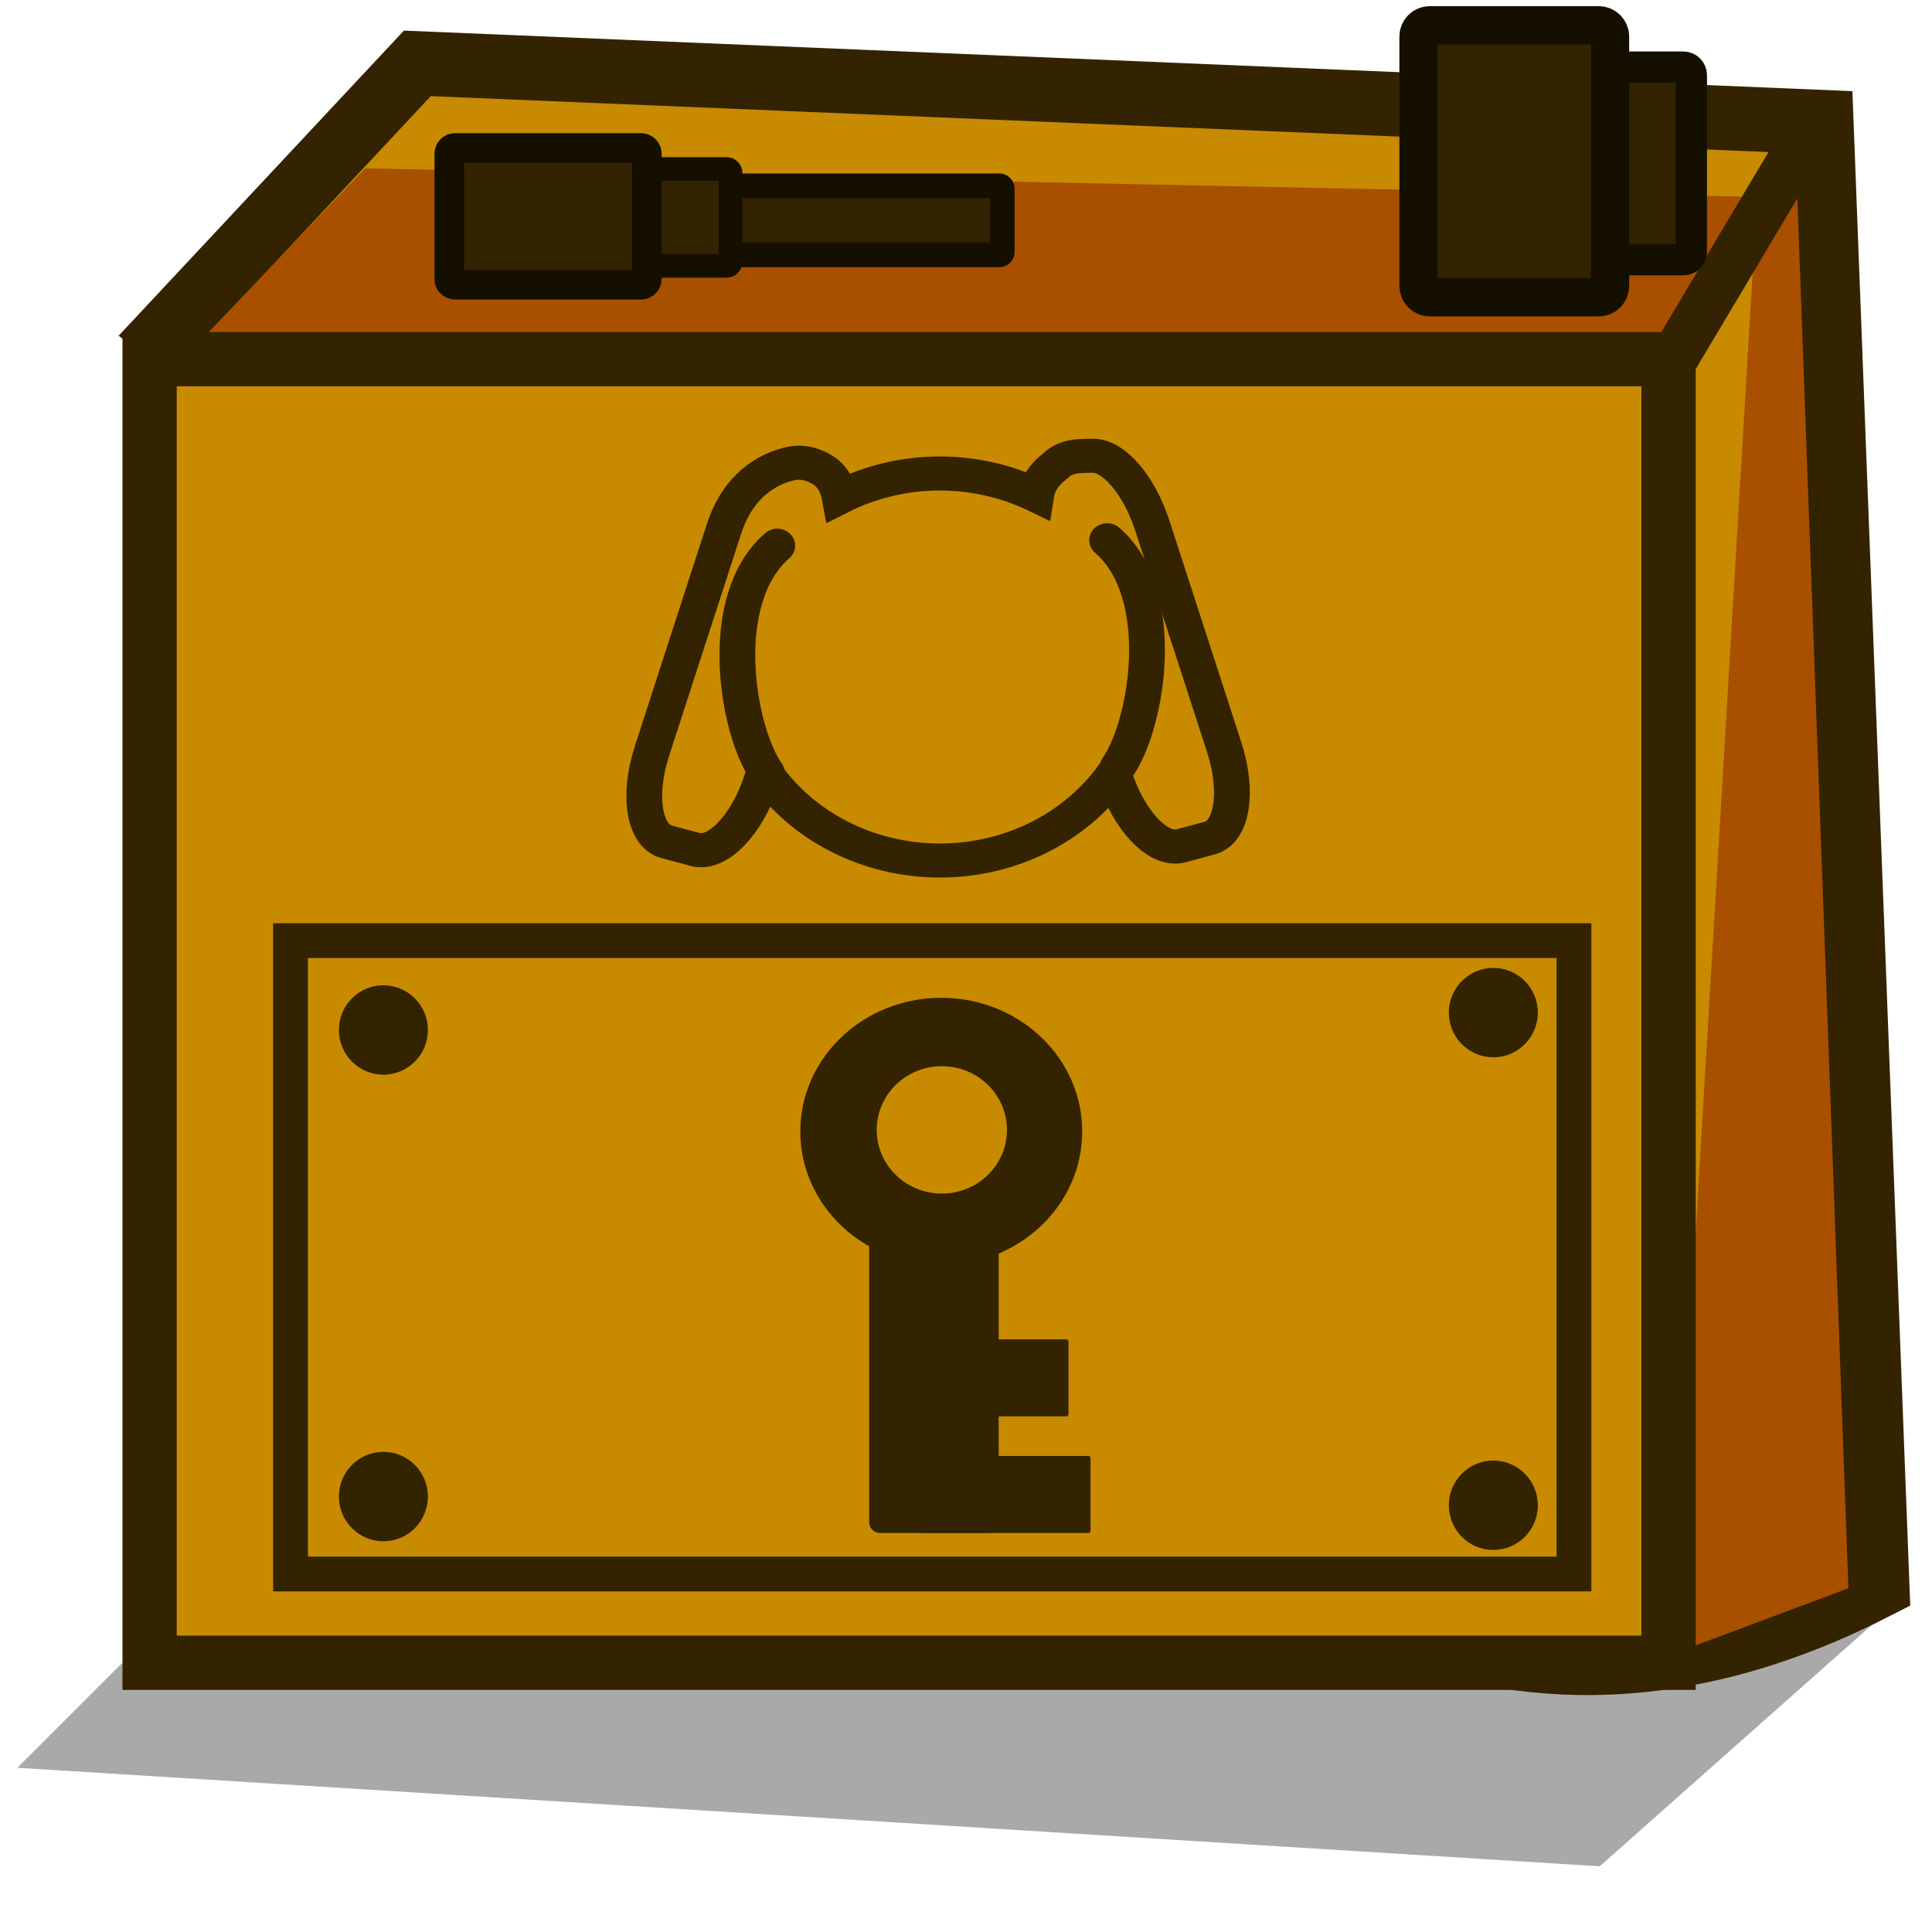
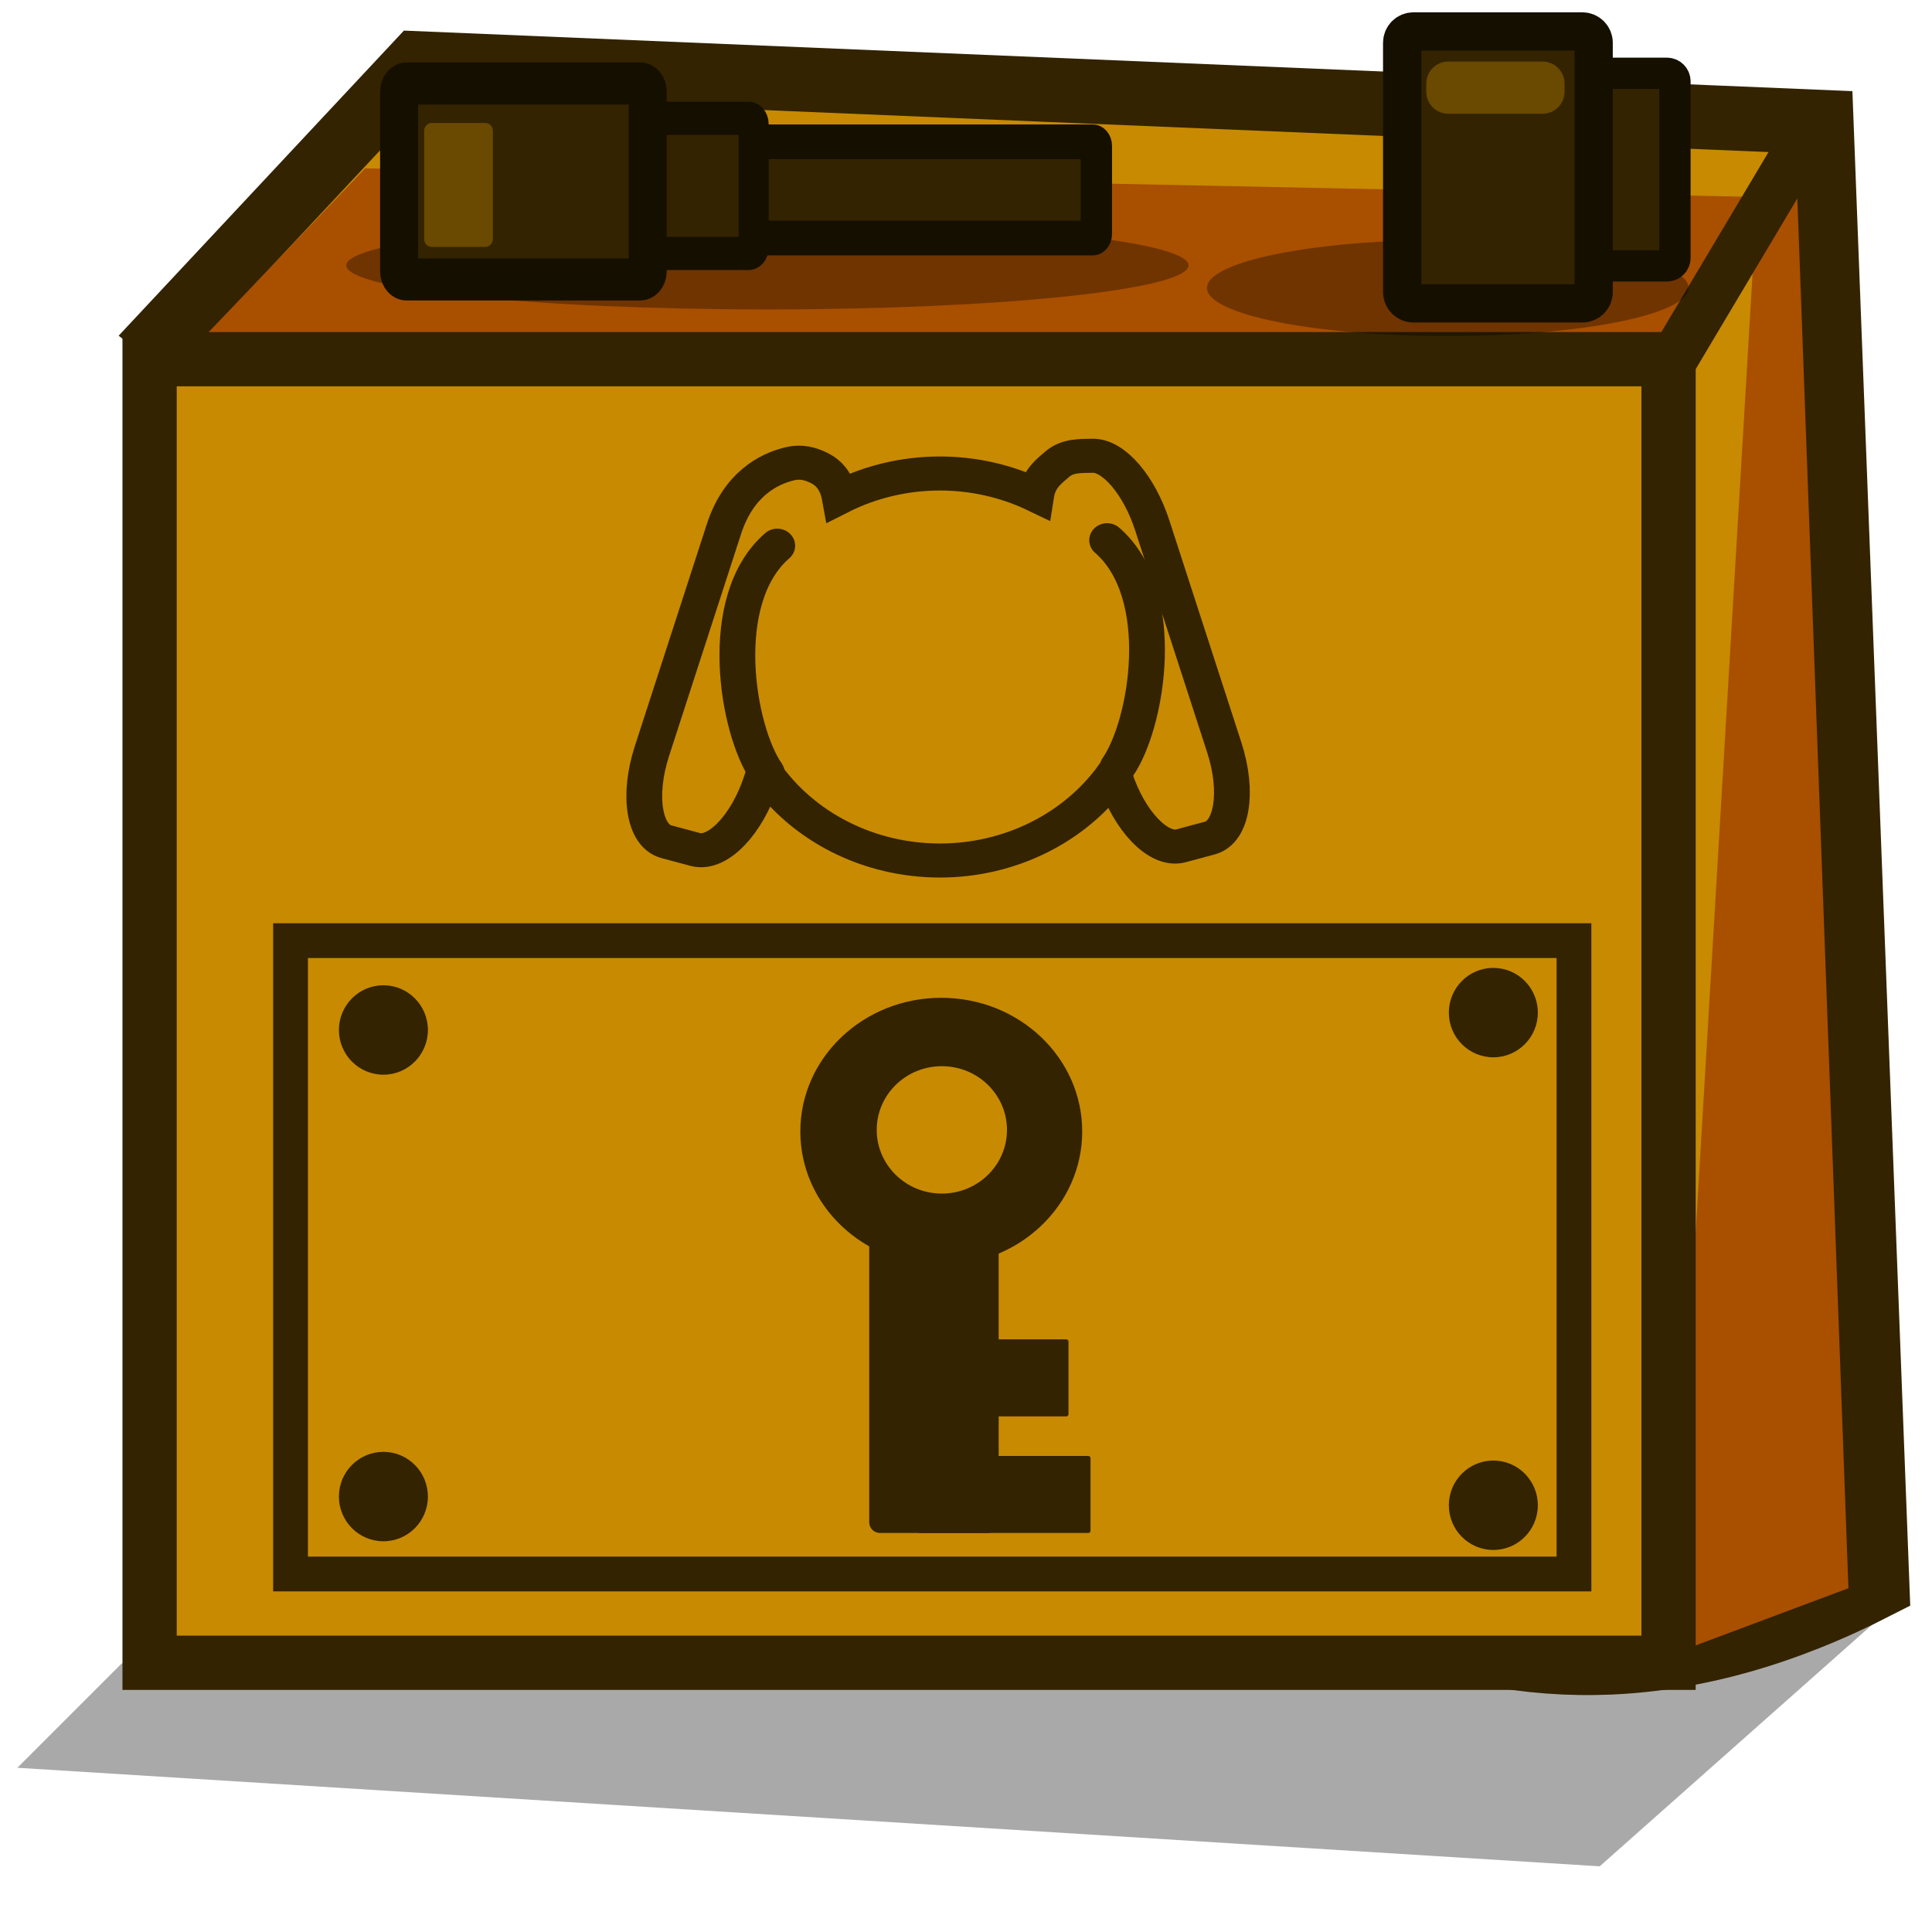
<svg xmlns="http://www.w3.org/2000/svg" width="377.953" height="377.953" viewBox="0 0 100 100" version="1.1" id="svg1" xml:space="preserve">
  <defs id="defs1">
    <filter style="color-interpolation-filters:sRGB;" id="filter6" x="-0.719" y="-0.458" width="2.439" height="1.916">
      <feGaussianBlur stdDeviation="5" result="fbSourceGraphic" id="feGaussianBlur5" />
      <feGaussianBlur stdDeviation="0.01" in="SourceGraphic" result="result1" id="feGaussianBlur6" />
      <feComposite in2="result1" operator="arithmetic" in="fbSourceGraphic" k2="0.5" k3="0.5" result="result2" id="feComposite6" />
      <feBlend in2="fbSourceGraphic" mode="normal" result="result3" id="feBlend6" />
    </filter>
    <linearGradient id="linearGradient13895">
      <stop style="stop-color:#000000;stop-opacity:1;" offset="0" id="stop13893" />
    </linearGradient>
    <filter style="color-interpolation-filters:sRGB;" id="filter14269" x="-0.312" y="-0.296" width="1.623" height="1.592">
      <feGaussianBlur stdDeviation="0.205" result="blur" id="feGaussianBlur14263" />
      <feComposite in="SourceGraphic" in2="blur" operator="in" result="composite1" id="feComposite14265" />
      <feComposite in="composite1" in2="composite1" operator="in" result="composite2" id="feComposite14267" />
    </filter>
    <filter style="color-interpolation-filters:sRGB;" id="filter6-3" x="-0.719" y="-0.458" width="2.439" height="1.916">
      <feGaussianBlur stdDeviation="5" result="fbSourceGraphic" id="feGaussianBlur5-6" />
      <feGaussianBlur stdDeviation="0.01" in="SourceGraphic" result="result1" id="feGaussianBlur6-7" />
      <feComposite in2="result1" operator="arithmetic" in="fbSourceGraphic" k2="0.5" k3="0.5" result="result2" id="feComposite6-5" />
      <feBlend in2="fbSourceGraphic" mode="normal" result="result3" id="feBlend6-3" />
    </filter>
    <filter style="color-interpolation-filters:sRGB;" id="filter6-5" x="-0.719" y="-0.458" width="2.439" height="1.916">
      <feGaussianBlur stdDeviation="5" result="fbSourceGraphic" id="feGaussianBlur5-3" />
      <feGaussianBlur stdDeviation="0.01" in="SourceGraphic" result="result1" id="feGaussianBlur6-5" />
      <feComposite in2="result1" operator="arithmetic" in="fbSourceGraphic" k2="0.5" k3="0.5" result="result2" id="feComposite6-6" />
      <feBlend in2="fbSourceGraphic" mode="normal" result="result3" id="feBlend6-2" />
    </filter>
    <filter style="color-interpolation-filters:sRGB;" id="filter14269-1" x="-0.312" y="-0.296" width="1.623" height="1.592">
      <feGaussianBlur stdDeviation="0.205" result="blur" id="feGaussianBlur14263-2" />
      <feComposite in="SourceGraphic" in2="blur" operator="in" result="composite1" id="feComposite14265-7" />
      <feComposite in="composite1" in2="composite1" operator="in" result="composite2" id="feComposite14267-0" />
    </filter>
    <filter style="color-interpolation-filters:sRGB;" id="filter6-3-9" x="-0.719" y="-0.458" width="2.439" height="1.916">
      <feGaussianBlur stdDeviation="5" result="fbSourceGraphic" id="feGaussianBlur5-6-3" />
      <feGaussianBlur stdDeviation="0.01" in="SourceGraphic" result="result1" id="feGaussianBlur6-7-6" />
      <feComposite in2="result1" operator="arithmetic" in="fbSourceGraphic" k2="0.5" k3="0.5" result="result2" id="feComposite6-5-0" />
      <feBlend in2="fbSourceGraphic" mode="normal" result="result3" id="feBlend6-3-6" />
    </filter>
    <filter style="color-interpolation-filters:sRGB;" id="filter14269-2" x="-0.312" y="-0.296" width="1.623" height="1.592">
      <feGaussianBlur stdDeviation="0.205" result="blur" id="feGaussianBlur14263-7" />
      <feComposite in="SourceGraphic" in2="blur" operator="in" result="composite1" id="feComposite14265-0" />
      <feComposite in="composite1" in2="composite1" operator="in" result="composite2" id="feComposite14267-9" />
    </filter>
    <filter style="color-interpolation-filters:sRGB;" id="filter14269-3" x="-0.312" y="-0.296" width="1.623" height="1.592">
      <feGaussianBlur stdDeviation="0.205" result="blur" id="feGaussianBlur14263-5" />
      <feComposite in="SourceGraphic" in2="blur" operator="in" result="composite1" id="feComposite14265-6" />
      <feComposite in="composite1" in2="composite1" operator="in" result="composite2" id="feComposite14267-2" />
    </filter>
  </defs>
  <g id="layer1">
    <path style="fill:#000000;stroke-width:0.7;stroke-linecap:round;fill-opacity:0.336" d="m 6.3,86.1 -5.4,5.4 81.9,5.1 15.9,-14.1 z" id="path1" />
    <path id="rect2" style="fill:#c88a00;fill-opacity:1;stroke:#332300;stroke-width:3.332;stroke-opacity:1" d="M 94.274,6.318 21.601,3.28 8.603,17.182 C 38.514,40.491 58.037,102.201 97.168,82.111 Z" />
    <path id="rect19" style="fill:#a94f00;fill-opacity:1;stroke:none;stroke-width:1.612" d="M 91.278,10.203 18.901,8.714 10.198,17.818 82.603,28.448 Z" />
    <path id="rect6" style="fill:#a94f00;fill-opacity:1;stroke:#a94f00;stroke-width:2.02;stroke-opacity:1" d="M 91.995,9.615 87.571,84.161 94.638,81.516 Z" />
    <rect style="fill:#c88a00;fill-opacity:1;stroke:#332300;stroke-width:2.809;stroke-dasharray:none;stroke-opacity:1" id="rect1" width="78.621" height="67.474" x="-86.364" y="18.591" transform="scale(-1,1)" />
    <path style="fill:#5a361e;fill-opacity:1;stroke:#332300;stroke-width:2.51;stroke-dasharray:none;stroke-opacity:1" d="M 94.067,6.078 85.926,19.746" id="path2" />
    <g id="g3" transform="matrix(1.824427,0,0,1.735568,-162.7153,-28.55487)" style="fill:#c88a00;fill-opacity:1;stroke:#332300;stroke-width:1.015;stroke-dasharray:none;stroke-opacity:1">
      <path id="rect7" style="fill:#c88a00;fill-opacity:1;stroke:#332300;stroke-width:1.015;stroke-linecap:round;stroke-dasharray:none;stroke-opacity:1" d="m 120.183,30.045 c -0.347,0.008 -0.709,-0.014 -1.005,0.254 -0.244,0.221 -0.521,0.436 -0.594,0.925 -0.844,-0.427 -1.78,-0.65 -2.731,-0.65 -0.993,-1.52e-4 -1.971,0.243 -2.843,0.707 -0.08,-0.462 -0.304,-0.728 -0.586,-0.874 -0.25,-0.13 -0.516,-0.2 -0.817,-0.126 -0.639,0.157 -1.475,0.632 -1.881,1.949 l -2.044,6.625 c -0.406,1.317 -0.224,2.521 0.409,2.7 l 0.822,0.232 c 0.633,0.179 1.469,-0.737 1.876,-2.054 l 0.082,-0.266 c 0.545,0.826 1.287,1.488 2.144,1.944 0.857,0.456 1.83,0.705 2.838,0.705 1.984,1.69e-4 3.837,-0.967 4.935,-2.578 l 0.026,0.086 c 0.406,1.317 1.243,2.233 1.876,2.054 l 0.822,-0.232 c 0.633,-0.179 0.815,-1.383 0.409,-2.7 l -2.044,-6.625 c -0.368,-1.193 -1.09,-2.09 -1.693,-2.076 z" />
      <path style="fill:#c88a00;fill-opacity:1;stroke:#332300;stroke-width:1.015;stroke-linecap:round;stroke-dasharray:none;stroke-opacity:1" d="m 110.939,39.496 c -0.844,-1.276 -1.466,-5.162 0.299,-6.769" id="path7" />
      <path style="fill:#c88a00;fill-opacity:1;stroke:#332300;stroke-width:1.015;stroke-linecap:round;stroke-dasharray:none;stroke-opacity:1" d="m 120.896,39.333 c 0.844,-1.276 1.466,-5.162 -0.299,-6.769" id="path9" />
    </g>
    <rect style="fill:#c88a00;fill-opacity:1;stroke:#332300;stroke-width:1.8;stroke-dasharray:none;stroke-opacity:1" id="rect8" width="66.43" height="32.783" x="-81.468" y="48.687" transform="scale(-1,1)" />
    <ellipse style="fill:#332300;fill-opacity:1;stroke-width:0.62;stroke-linecap:round" id="path3" cx="48.72" cy="58.565" rx="7.295" ry="6.919" />
    <rect style="fill:#332300;fill-opacity:1;stroke:none;stroke-width:0.722;stroke-linecap:round;stroke-opacity:1" id="rect3" width="6.701" height="19.329" x="44.99" y="60.019" ry="0.56" />
    <rect style="fill:#332300;fill-opacity:1;stroke:none;stroke-width:0.379;stroke-linecap:round;stroke-opacity:1" id="rect4" width="8.961" height="3.989" x="46.345" y="69.324" ry="0.116" />
    <rect style="fill:#332300;fill-opacity:1;stroke:none;stroke-width:0.379;stroke-linecap:round;stroke-opacity:1" id="rect5" width="8.961" height="3.989" x="47.484" y="75.359" ry="0.116" />
    <ellipse style="fill:#c88a00;fill-opacity:1;stroke:none;stroke-width:0.772;stroke-linecap:round;stroke-opacity:1" id="path5" cx="48.75" cy="58.483" rx="3.371" ry="3.297" />
    <ellipse style="fill:#332300;fill-opacity:1;stroke:none;stroke-width:0.983;stroke-linecap:round;stroke-opacity:1" id="path8" cx="19.845" cy="53.312" rx="2.303" ry="2.314" />
    <ellipse style="fill:#332300;fill-opacity:1;stroke:none;stroke-width:0.983;stroke-linecap:round;stroke-opacity:1" id="ellipse8" cx="19.845" cy="77.462" rx="2.303" ry="2.314" />
    <ellipse style="fill:#332300;fill-opacity:1;stroke:none;stroke-width:0.983;stroke-linecap:round;stroke-opacity:1" id="ellipse9" cx="77.295" cy="52.412" rx="2.303" ry="2.314" />
    <ellipse style="fill:#332300;fill-opacity:1;stroke:none;stroke-width:0.983;stroke-linecap:round;stroke-opacity:1" id="ellipse10" cx="77.295" cy="77.912" rx="2.303" ry="2.314" />
-     <rect style="fill:#332300;fill-opacity:1;stroke:#150f00;stroke-width:1.618;stroke-linecap:round;stroke-dasharray:none;stroke-opacity:1" id="rect9" width="7.23" height="9.97" x="80.314" y="3.474" ry="0.415" />
-     <rect style="fill:#332300;fill-opacity:1;stroke:#150f00;stroke-width:1.979;stroke-linecap:round;stroke-dasharray:none;stroke-opacity:1" id="rect12" width="9.913" height="14.078" x="73.422" y="1.308" ry="0.586" />
-     <rect style="fill:#332300;fill-opacity:1;stroke:#150f00;stroke-width:1.285;stroke-linecap:round;stroke-dasharray:none;stroke-opacity:1" id="rect13" width="17.113" height="3.568" x="34.761" y="9.62" ry="0.149" />
-     <rect style="fill:#332300;fill-opacity:1;stroke:#150f00;stroke-width:1.23;stroke-linecap:round;stroke-dasharray:none;stroke-opacity:1" id="rect10" width="7.453" height="5.008" x="30.362" y="8.75" ry="0.209" />
-     <rect style="fill:#332300;fill-opacity:1;stroke:#150f00;stroke-width:1.54;stroke-linecap:round;stroke-dasharray:none;stroke-opacity:1" id="rect11" width="10.218" height="7.071" x="23.258" y="7.662" ry="0.294" />
+     <ellipse style="fill:#000000;fill-opacity:0.336;stroke:none;stroke-width:0.509;stroke-linecap:round;stroke-linejoin:round" id="ellipse15" cx="74.936" cy="14.902" rx="12.463" ry="2.493" />
+     <rect style="fill:#332300;fill-opacity:1;stroke:#150f00;stroke-width:1.618;stroke-linecap:round;stroke-dasharray:none;stroke-opacity:1" id="rect9" width="7.23" height="9.97" x="79.466" y="3.793" ry="0.415" />
+     <rect style="fill:#332300;fill-opacity:1;stroke:#150f00;stroke-width:1.979;stroke-linecap:round;stroke-dasharray:none;stroke-opacity:1" id="rect12" width="9.913" height="14.078" x="72.575" y="1.626" ry="0.586" />
+     <ellipse style="fill:#000000;stroke:none;stroke-width:0.644;stroke-linecap:round;stroke-linejoin:round;fill-opacity:0.336" id="path4" cx="39.722" cy="13.736" rx="21.797" ry="2.28" />
+     <g id="g1" transform="matrix(1.261661,0,0,1.396377,-8.699215,-6.093268)">
+       <rect style="fill:#332300;fill-opacity:1;stroke:#150f00;stroke-width:1.285;stroke-linecap:round;stroke-dasharray:none;stroke-opacity:1" id="rect13" width="17.113" height="3.568" x="34.761" y="9.62" ry="0.149" />
+       <rect style="fill:#332300;fill-opacity:1;stroke:#150f00;stroke-width:1.23;stroke-linecap:round;stroke-dasharray:none;stroke-opacity:1" id="rect10" width="7.453" height="5.008" x="30.362" y="8.75" ry="0.209" />
+       <rect style="fill:#332300;fill-opacity:1;stroke:#150f00;stroke-width:1.559;stroke-linecap:round;stroke-dasharray:none;stroke-opacity:1" id="rect11" width="10.199" height="7.263" x="23.268" y="7.459" ry="0.302" />
+     </g>
+     <rect style="fill:#6a4900;fill-opacity:1;stroke:none;stroke-width:0.644;stroke-linecap:round;stroke-linejoin:round" id="rect14" width="3.553" height="6.417" x="21.956" y="6.364" ry="0.398" />
+     <rect style="fill:#6a4900;fill-opacity:1;stroke:none;stroke-width:0.593;stroke-linecap:round;stroke-linejoin:round" id="rect15" width="7.159" height="2.705" x="73.823" y="3.184" ry="1.143" />
  </g>
</svg>
